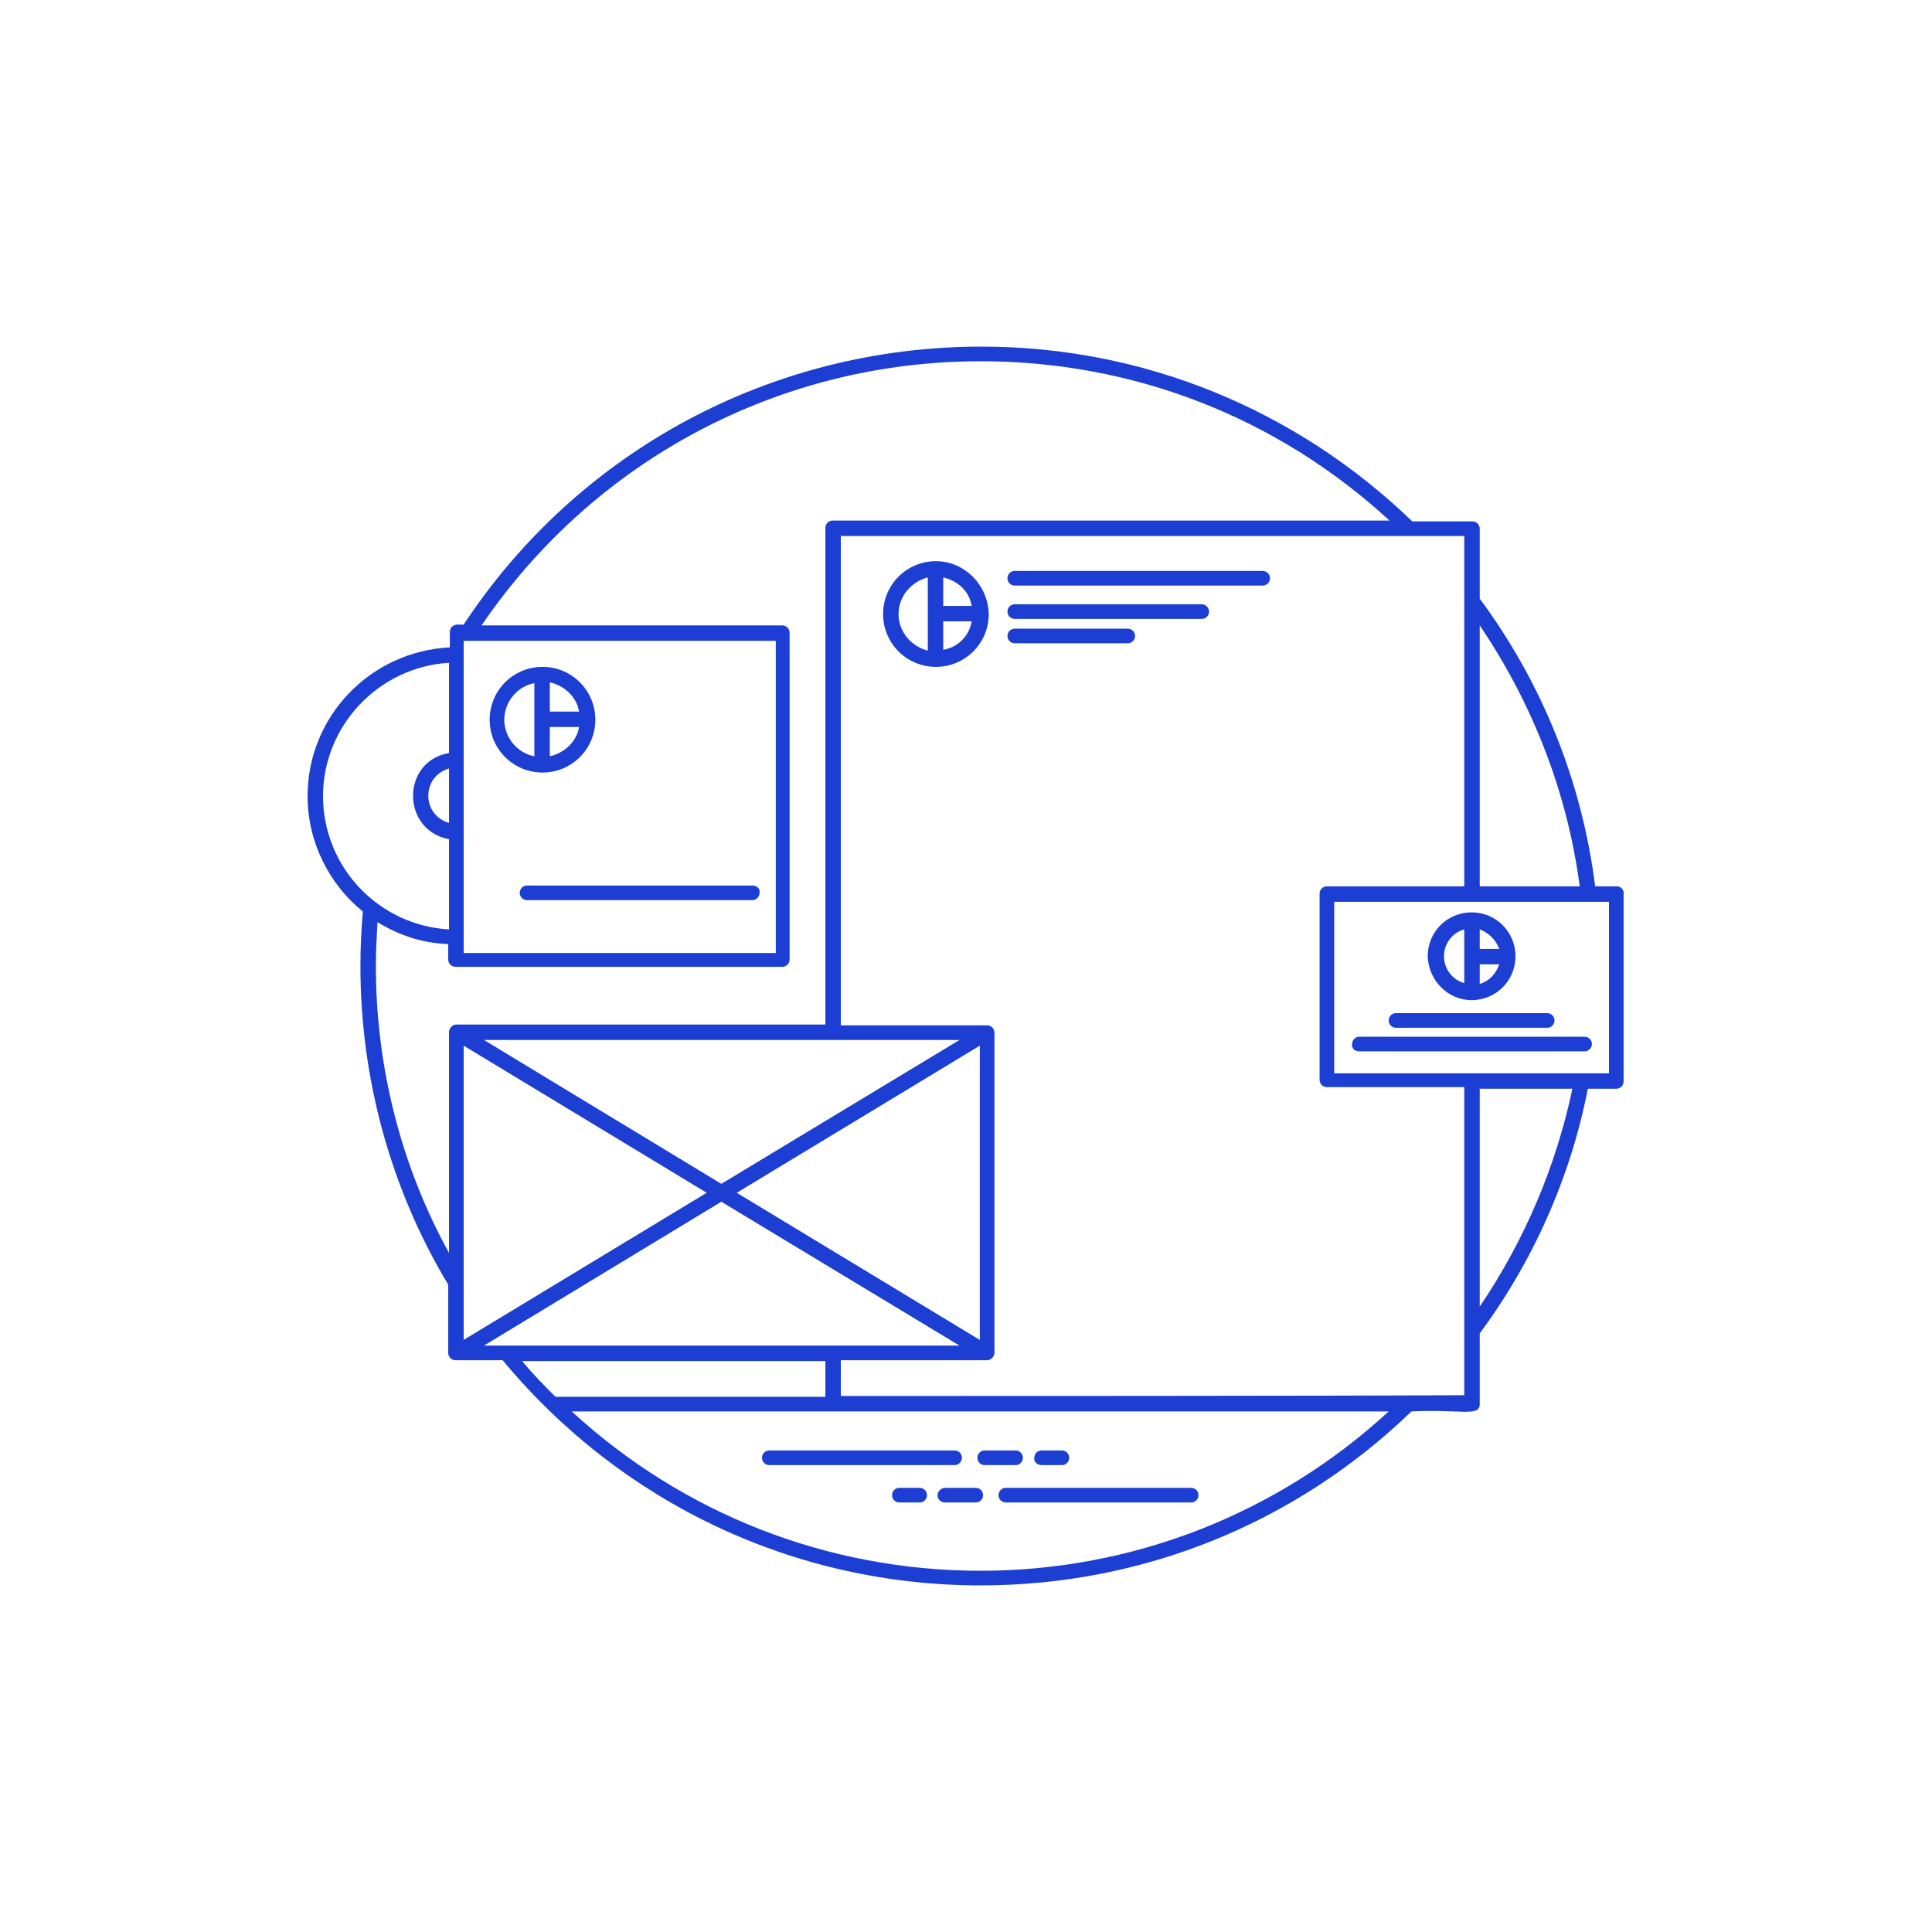
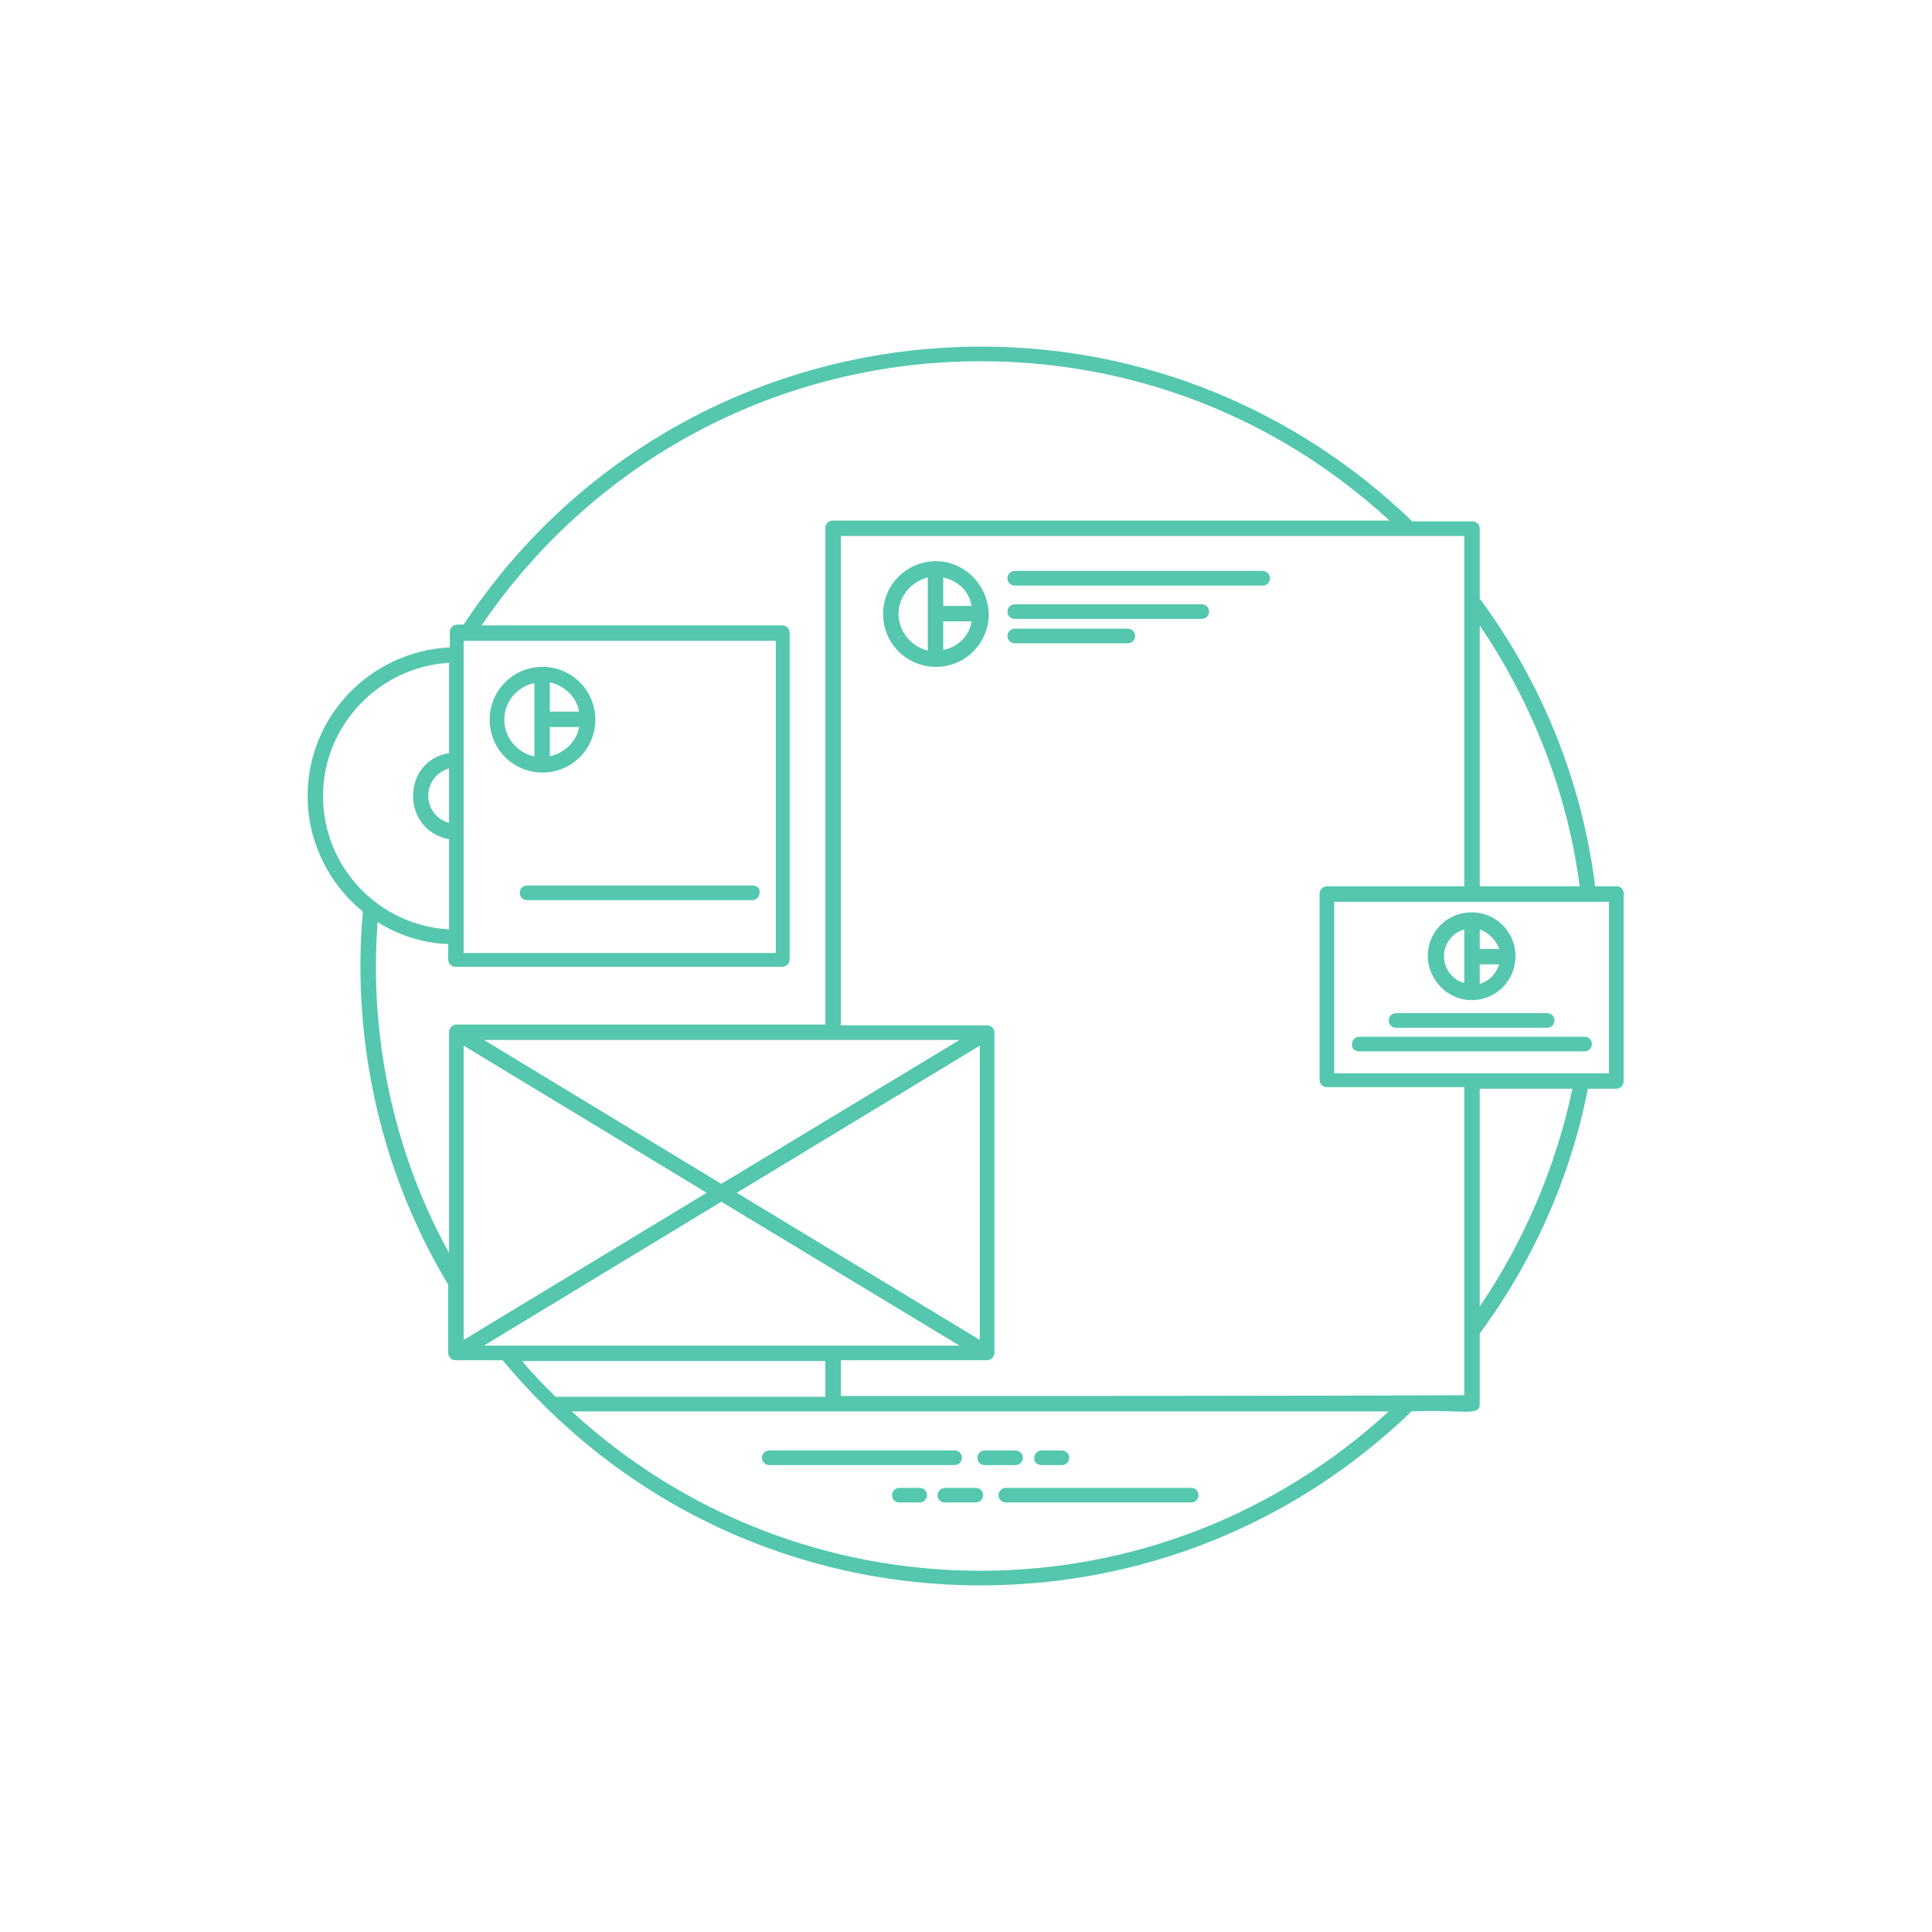
<svg xmlns="http://www.w3.org/2000/svg" width="100" height="100">
-   <svg fill="#1c3ed3" transform="matrix(.69 0 0 .69 15.5 15.5)" viewBox="0 0 164 164">
+   <svg fill="#54c7ae" transform="matrix(.69 0 0 .69 15.5 15.5)" viewBox="0 0 164 164">
    <path d="M36.4 51.7c0-3.6-2.9-6.5-6.5-6.5s-6.5 2.9-6.5 6.5 2.9 6.5 6.5 6.5 6.5-2.9 6.5-6.5zm-5.6 4.5v-3.6h3.6c-.3 1.8-1.8 3.2-3.6 3.6zm3.6-5.5h-3.6v-3.6c1.8.4 3.3 1.8 3.6 3.6zm-9.2 1c0-2.2 1.6-4.1 3.7-4.5v9c-2.1-.4-3.7-2.3-3.7-4.5zM56.9 142.5c0 .5.4.9.9.9h22.8c.5 0 .9-.4.9-.9s-.4-.9-.9-.9H57.8c-.5 0-.9.4-.9.9zM84.3 143.4h3.8c.5 0 .9-.4.9-.9s-.4-.9-.9-.9h-3.8c-.5 0-.9.4-.9.9s.4.9.9.9zM91.3 143.4h2.5c.5 0 .9-.4.9-.9s-.4-.9-.9-.9h-2.5c-.5 0-.9.4-.9.9-.1.5.4.9.9.9zM86 147.1c0 .5.4.9.9.9h22.8c.5 0 .9-.4.9-.9s-.4-.9-.9-.9H86.9c-.5 0-.9.4-.9.9zM78.5 147.1c0 .5.4.9.9.9h3.8c.5 0 .9-.4.9-.9s-.4-.9-.9-.9h-3.8c-.4 0-.9.4-.9.9zM76.3 146.2h-2.5c-.5 0-.9.4-.9.9s.4.9.9.9h2.5c.5 0 .9-.4.9-.9s-.4-.9-.9-.9zM78.3 32.2c-3.6 0-6.5 2.9-6.5 6.5s2.9 6.5 6.5 6.5 6.5-2.9 6.5-6.5c-.1-3.6-3-6.5-6.5-6.5zm4.4 5.5h-3.5v-3.5c1.8.4 3.2 1.7 3.5 3.5zm-9 1c0-2.2 1.6-4 3.6-4.5v9c-2-.5-3.6-2.3-3.6-4.5zm5.5 4.4v-3.5h3.5c-.3 1.8-1.7 3.2-3.5 3.5z" />
    <path d="M162.1 72.2h-2.7c-1.6-12.8-6.5-25-14.2-35.4v-8.6c0-.5-.4-.9-.9-.9h-7.4c-14.3-13.8-33.1-21.5-53-21.5-25.8 0-49.6 12.8-63.7 34.2h-.8c-.5 0-.9.4-.9.9v1.9C8.7 43.3 1 51.3 1 61.1 1 66.8 3.7 72 7.8 75.3c-.2 2.2-.3 4.5-.3 6.7 0 13.8 3.7 27.4 10.8 39.2v8.4c0 .5.4.9.9.9H25c14.6 17.6 35.9 27.7 58.8 27.7 19.9 0 38.7-7.6 53-21.4 6.1-.3 8.4.7 8.4-.9v-8.7c6.6-8.9 11.2-19.3 13.3-30.1h3.5c.5 0 .9-.4.9-.9v-23c.1-.5-.3-1-.8-1zm-4.6 0h-12.3V40.1c6.5 9.6 10.8 20.6 12.3 32.1zM18.4 64.4c-3.4-1-3.4-5.7 0-6.7v6.7zm1.8 14.1V56.7 42h38.4v38.4H20.2v-1.9zM2.9 61.1c0-8.7 6.9-15.9 15.5-16.4v11.1c-5.9 1-5.9 9.5 0 10.6v11.1C9.7 77 2.9 69.8 2.9 61.1zM9.4 82c0-1.8.1-3.6.2-5.4 2.6 1.6 5.5 2.6 8.7 2.7v1.9c0 .5.4.9.9.9h40.2c.5 0 .9-.4.9-.9V41c0-.5-.4-.9-.9-.9h-37C36.3 19.7 59.1 7.6 83.8 7.6c18.8 0 36.5 6.9 50.3 19.6H65.6c-.5 0-.9.4-.9.9v61.1H19.3c-.5 0-.9.5-.9.9v27.2c-5.9-10.7-9-22.9-9-35.3zm74.3 46l-29.9-18.1 29.9-18.1V128zM20.2 91.8l29.9 18.1L20.2 128V91.8zm31.7 17L22.7 91.1h58.5l-29.3 17.7zm0 2.2l29.3 17.7H22.7L51.9 111zm12.8 19.6v4.4H31.5c-1.4-1.4-2.8-2.8-4.1-4.4h37.3zm19.1 25.8c-18.8 0-36.6-7-50.3-19.6H134c-13.7 12.6-31.5 19.6-50.2 19.6zm-17.2-21.5v-4.4h18c.5 0 .9-.5.9-.9V90.2c0-.5-.4-.9-.9-.9h-18V29.1h76.7v43.1h-16.9c-.5 0-.9.4-.9.9V96c0 .5.4.9.9.9h16.9v37.9c-14.5.1-63 .1-76.7.1zm78.6-11V97.1h11.4c-2 9.5-5.9 18.7-11.4 26.8zm15.9-28.7h-33.8V74.1h33.8v21.1z" />
    <path d="M144.2 86.2c3 0 5.4-2.4 5.4-5.4 0-3-2.4-5.4-5.4-5.4s-5.4 2.4-5.4 5.4c.1 3 2.5 5.4 5.4 5.4zm1-2v-2.4h2.4c-.4 1.2-1.3 2.1-2.4 2.4zm2.4-4.3h-2.4v-2.4c1.1.4 2 1.3 2.4 2.4zm-4.3-2.4v6.6c-1.5-.4-2.5-1.8-2.5-3.3 0-1.5 1-2.9 2.5-3.3zM134.9 89.6h18.6c.5 0 .9-.4.9-.9s-.4-.9-.9-.9h-18.6c-.5 0-.9.4-.9.9s.4.9.9.9zM130.4 92.5h27.7c.5 0 .9-.4.9-.9s-.4-.9-.9-.9h-27.7c-.5 0-.9.4-.9.9-.1.5.3.9.9.9zM118.5 33.4H88c-.5 0-.9.4-.9.9s.4.9.9.9h30.5c.5 0 .9-.4.9-.9s-.4-.9-.9-.9zM111 37.5H88c-.5 0-.9.4-.9.9s.4.9.9.9h23c.5 0 .9-.4.9-.9s-.4-.9-.9-.9zM101.9 40.5H88c-.5 0-.9.4-.9.9s.4.9.9.9h13.9c.5 0 .9-.4.9-.9s-.4-.9-.9-.9zM55.7 72.1H28c-.5 0-.9.4-.9.9s.4.9.9.9h27.7c.5 0 .9-.4.9-.9.1-.5-.3-.9-.9-.9z" />
  </svg>
</svg>
